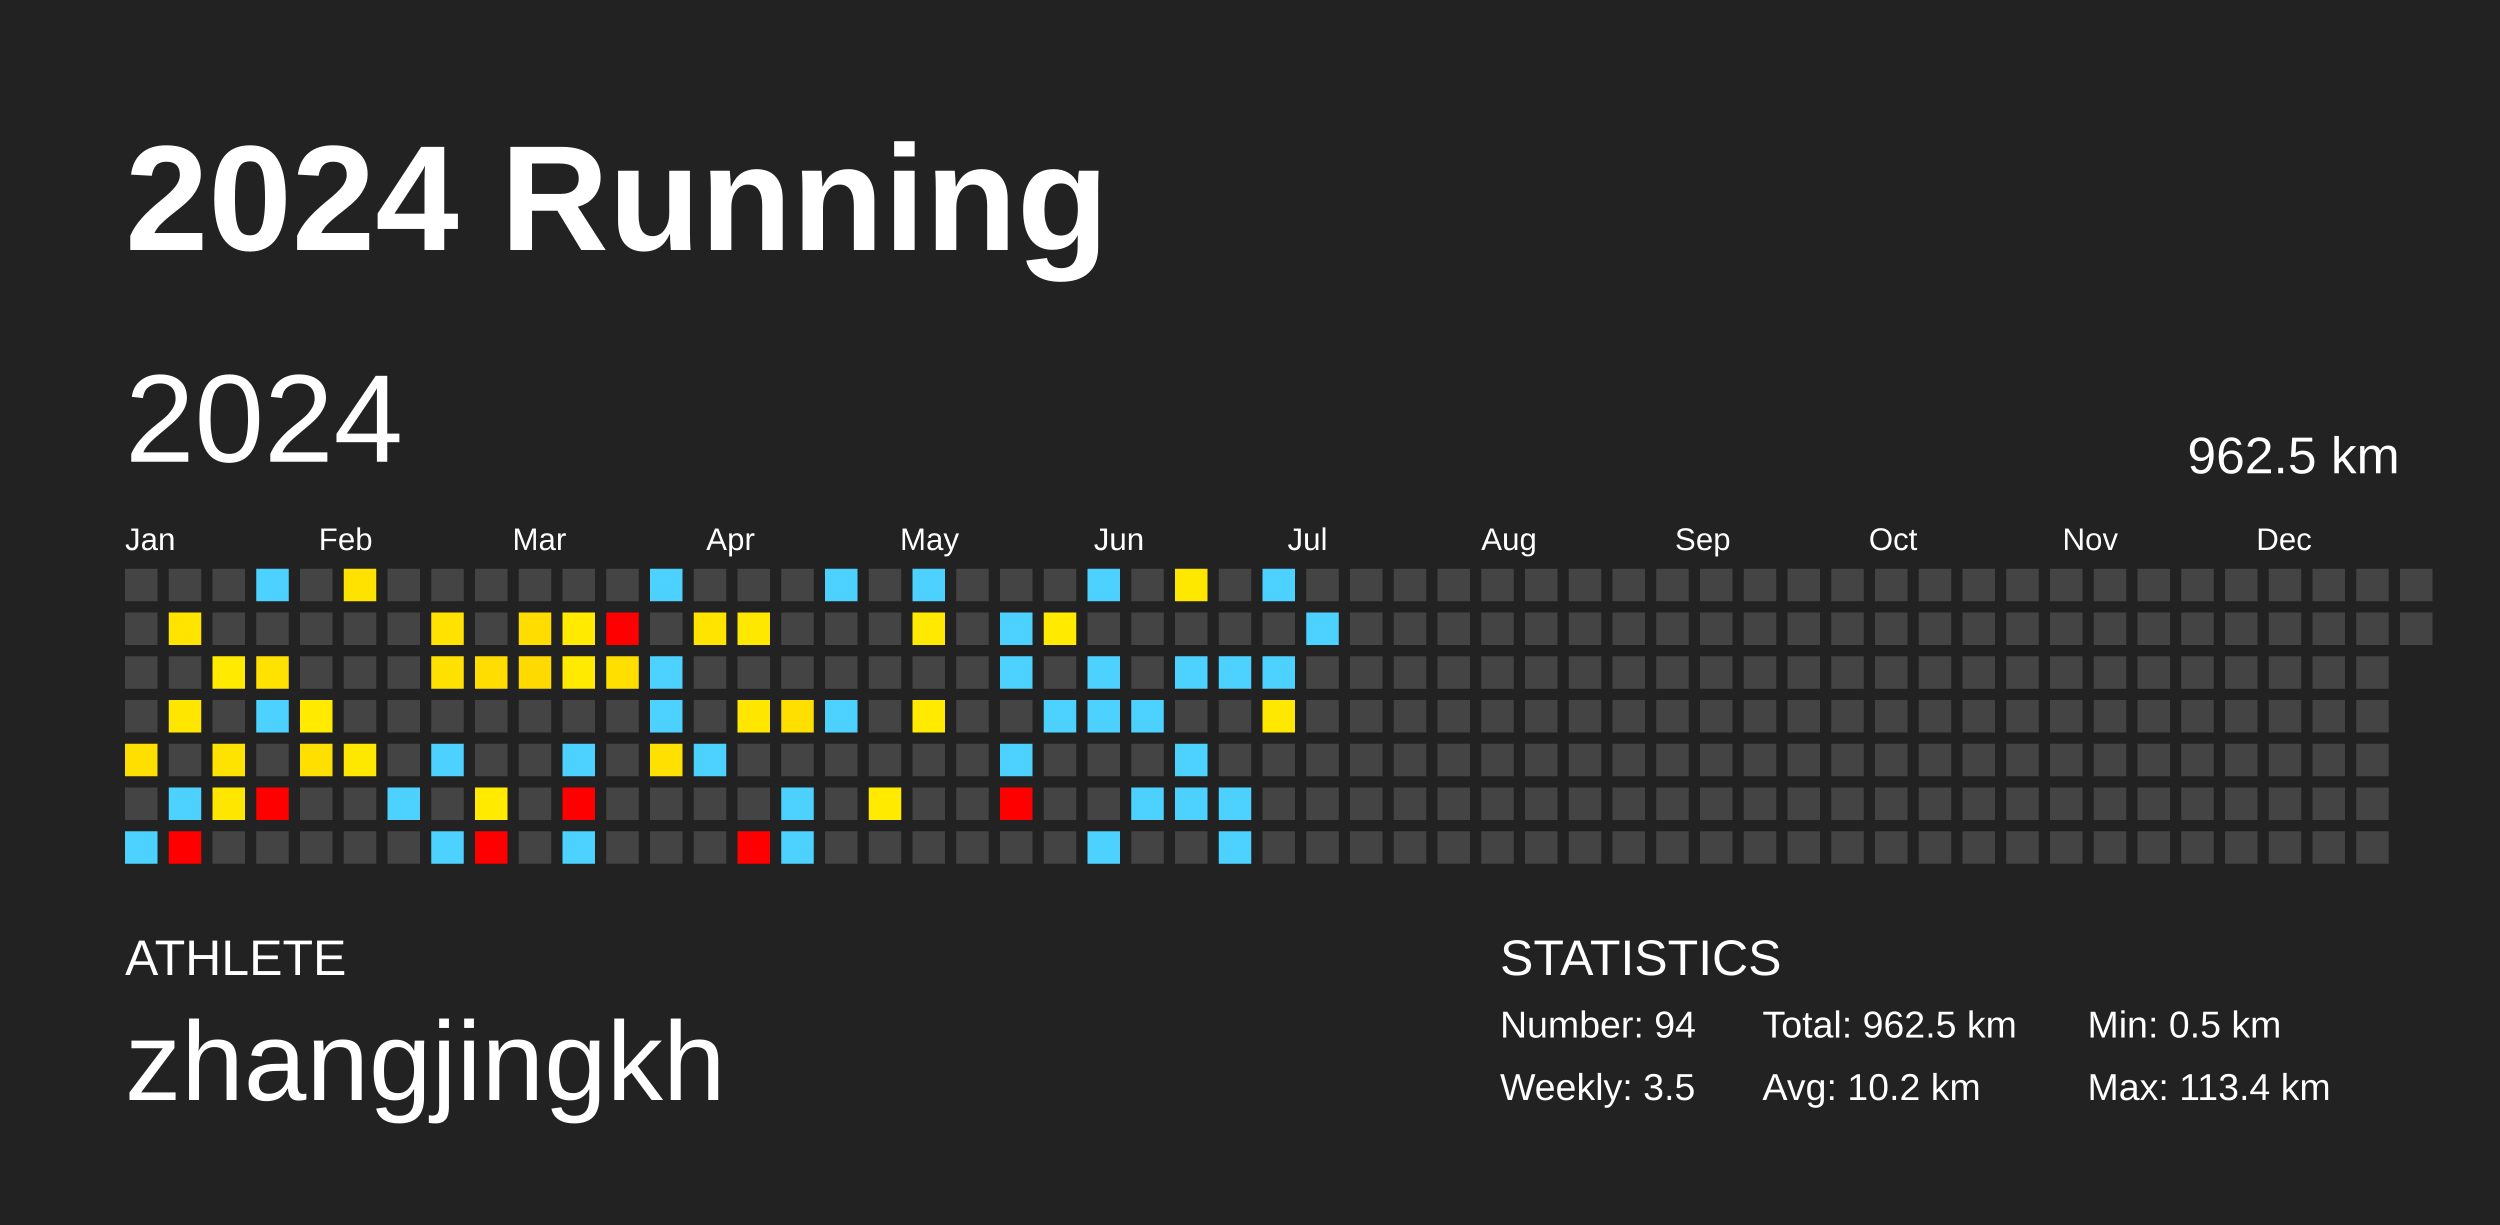
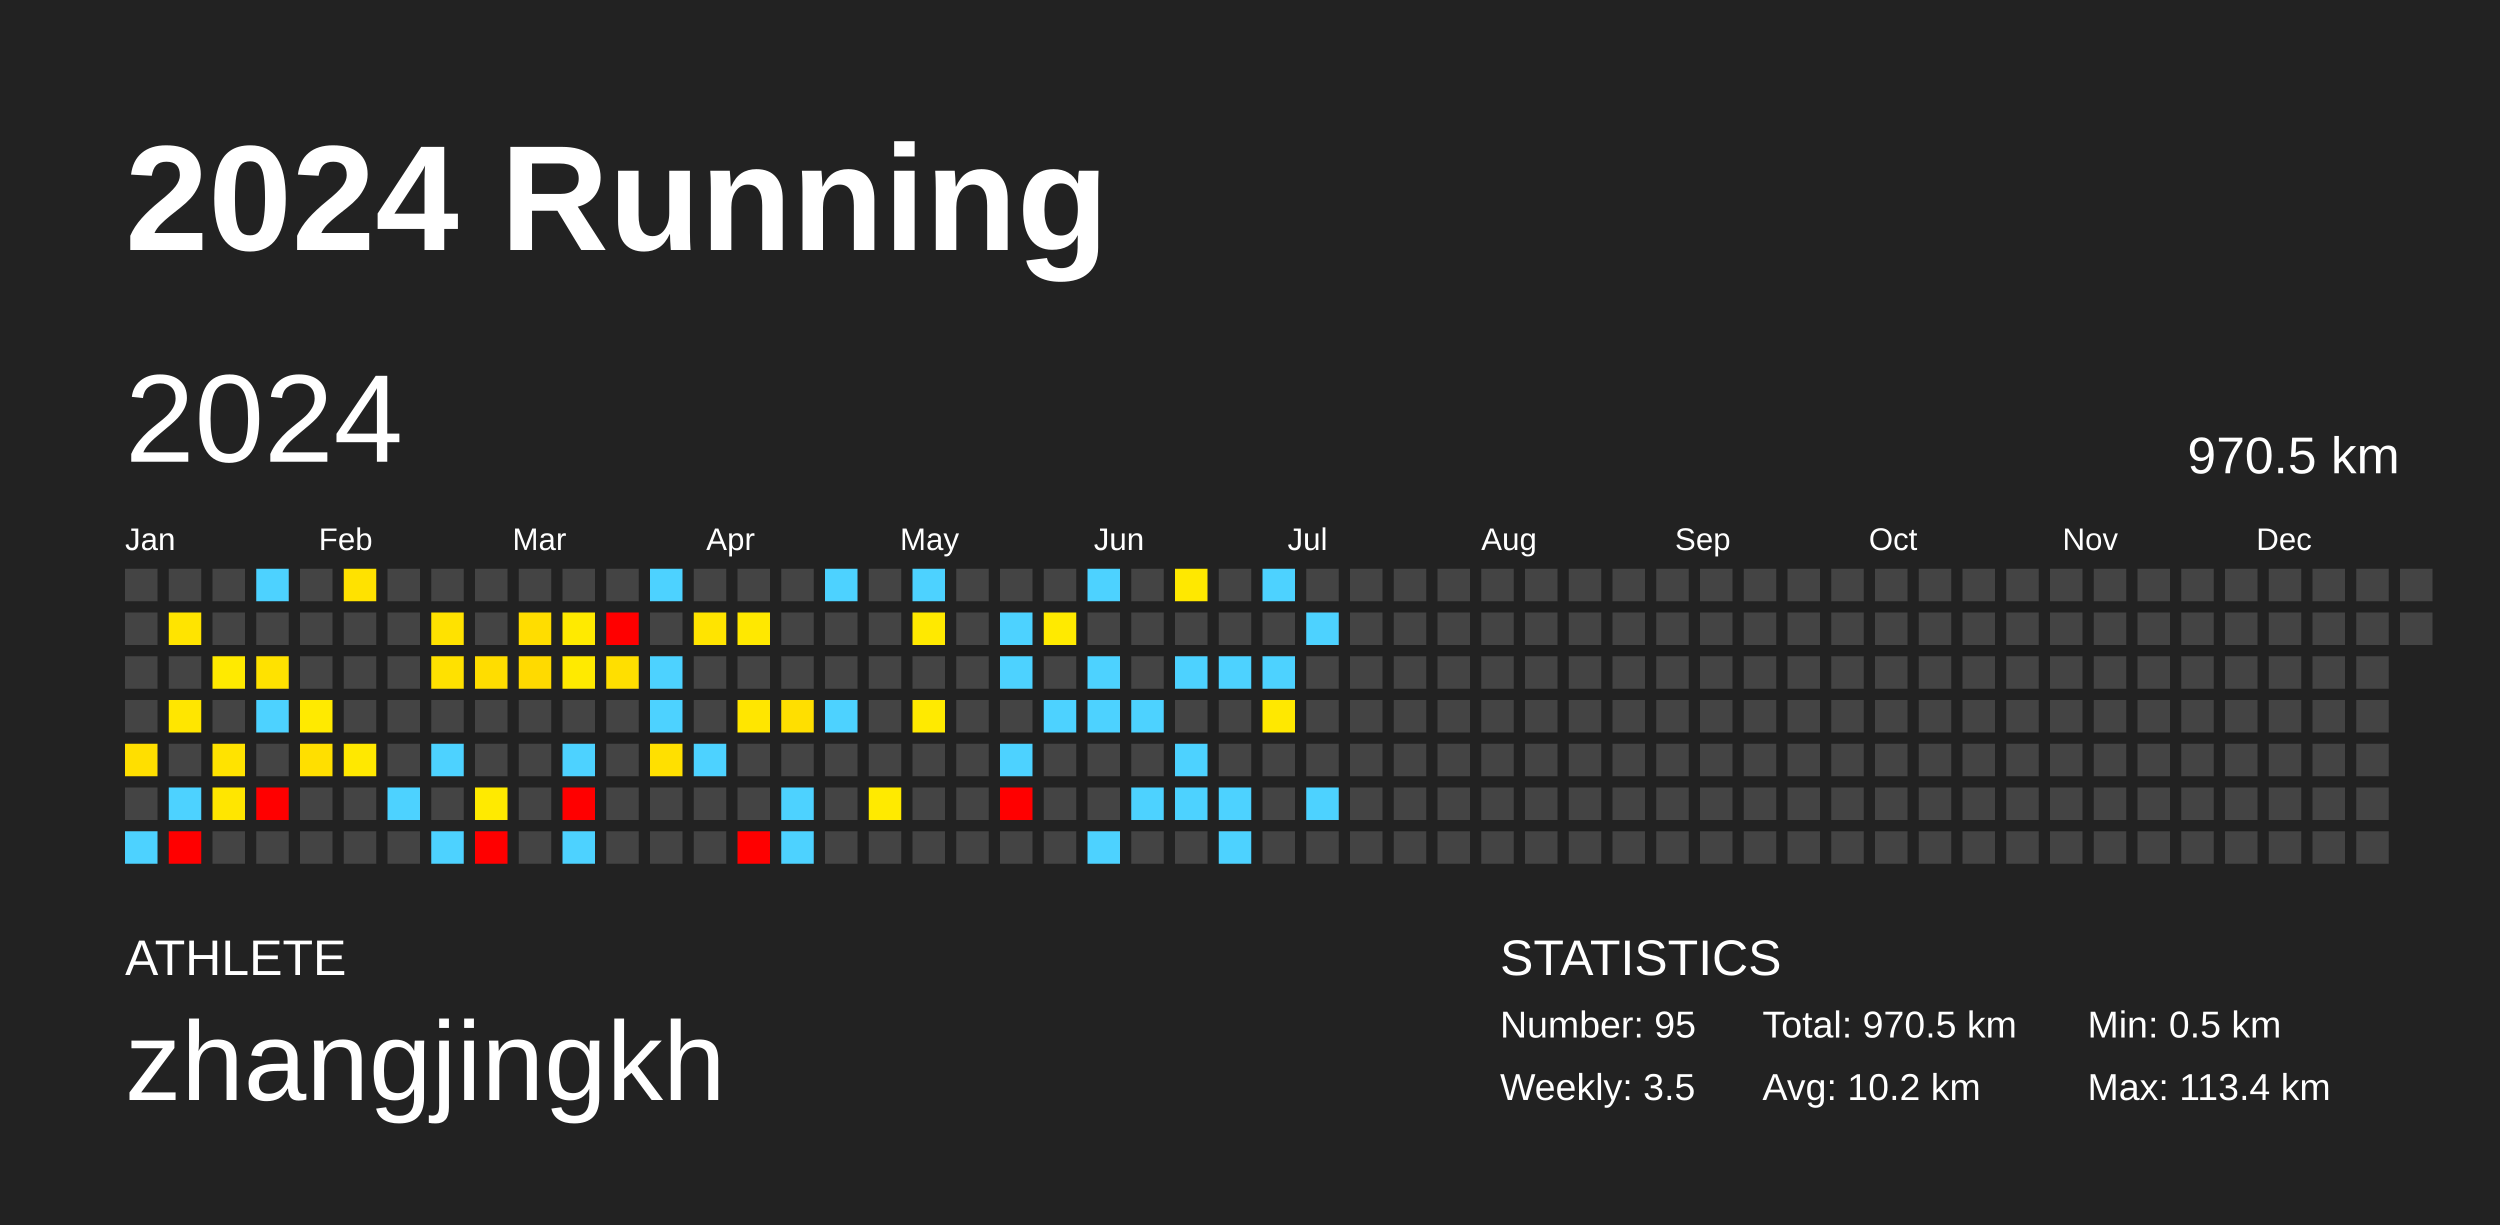
<svg xmlns="http://www.w3.org/2000/svg" baseProfile="full" height="98mm" version="1.1" viewBox="0,0,200,98" width="200mm">
  <defs />
  <rect fill="#222222" height="98" width="200" x="0" y="0" />
  <text fill="#FFFFFF" style="font-size:12px; font-family:Arial; font-weight:bold;" x="10" y="20">2024 Running</text>
  <text fill="#FFFFFF" style="font-size:4px; font-family:Arial" x="10" y="78">ATHLETE</text>
  <text fill="#FFFFFF" style="font-size:9px; font-family:Arial" x="10" y="88">zhangjingkh</text>
  <text fill="#FFFFFF" style="font-size:4px; font-family:Arial" x="120" y="78">STATISTICS</text>
-   <text fill="#FFFFFF" style="font-size:3px; font-family:Arial" x="120" y="83">Number: 94</text>
+   <text fill="#FFFFFF" style="font-size:3px; font-family:Arial" x="120" y="83">Number: 95</text>
  <text fill="#FFFFFF" style="font-size:3px; font-family:Arial" x="120" y="88">Weekly: 3.5</text>
-   <text fill="#FFFFFF" style="font-size:3px; font-family:Arial" x="141" y="83">Total: 962.5 km</text>
+   <text fill="#FFFFFF" style="font-size:3px; font-family:Arial" x="141" y="83">Total: 970.5 km</text>
  <text fill="#FFFFFF" style="font-size:3px; font-family:Arial" x="141" y="88">Avg: 10.2 km</text>
  <text fill="#FFFFFF" style="font-size:3px; font-family:Arial" x="167" y="83">Min: 0.5 km</text>
  <text fill="#FFFFFF" style="font-size:3px; font-family:Arial" x="167" y="88">Max: 113.4 km</text>
  <text dominant-baseline="hanging" fill="#FFFFFF" style="font-size:10.0px; font-family:Arial;" x="10" y="30">2024</text>
-   <text dominant-baseline="hanging" fill="#FFFFFF" style="font-size:4.125px; font-family:Arial;" x="175" y="35">962.5 km</text>
+   <text dominant-baseline="hanging" fill="#FFFFFF" style="font-size:4.125px; font-family:Arial;" x="175" y="35">970.5 km</text>
  <text fill="#FFFFFF" style="font-size:2.5px; font-family:Arial" x="10.0" y="44">Jan</text>
  <text fill="#FFFFFF" style="font-size:2.5px; font-family:Arial" x="25.5" y="44">Feb</text>
  <text fill="#FFFFFF" style="font-size:2.5px; font-family:Arial" x="41.0" y="44">Mar</text>
  <text fill="#FFFFFF" style="font-size:2.5px; font-family:Arial" x="56.5" y="44">Apr</text>
  <text fill="#FFFFFF" style="font-size:2.5px; font-family:Arial" x="72.0" y="44">May</text>
  <text fill="#FFFFFF" style="font-size:2.5px; font-family:Arial" x="87.5" y="44">Jun</text>
  <text fill="#FFFFFF" style="font-size:2.5px; font-family:Arial" x="103.0" y="44">Jul</text>
  <text fill="#FFFFFF" style="font-size:2.5px; font-family:Arial" x="118.5" y="44">Aug</text>
  <text fill="#FFFFFF" style="font-size:2.5px; font-family:Arial" x="134.0" y="44">Sep</text>
  <text fill="#FFFFFF" style="font-size:2.5px; font-family:Arial" x="149.5" y="44">Oct</text>
  <text fill="#FFFFFF" style="font-size:2.5px; font-family:Arial" x="165.0" y="44">Nov</text>
  <text fill="#FFFFFF" style="font-size:2.5px; font-family:Arial" x="180.5" y="44">Dec</text>
  <rect fill="#444444" height="2.6" width="2.6" x="10.0" y="45.5" />
  <rect fill="#444444" height="2.6" width="2.6" x="10.0" y="49.0" />
  <rect fill="#444444" height="2.6" width="2.6" x="10.0" y="52.5" />
  <rect fill="#444444" height="2.6" width="2.6" x="10.0" y="56.0" />
  <rect fill="#ffdf00" height="2.6" width="2.6" x="10.0" y="59.5" />
  <rect fill="#444444" height="2.6" width="2.6" x="10.0" y="63.0" />
  <rect fill="#4dd2ff" height="2.6" width="2.6" x="10.0" y="66.5" />
  <rect fill="#444444" height="2.6" width="2.6" x="13.5" y="45.5" />
  <rect fill="#ffe400" height="2.6" width="2.6" x="13.5" y="49.0" />
  <rect fill="#444444" height="2.6" width="2.6" x="13.5" y="52.5" />
  <rect fill="#ffe600" height="2.6" width="2.6" x="13.5" y="56.0" />
  <rect fill="#444444" height="2.6" width="2.6" x="13.5" y="59.5" />
  <rect fill="#4dd2ff" height="2.6" width="2.6" x="13.5" y="63.0" />
  <rect fill="red" height="2.6" width="2.6" x="13.5" y="66.5" />
  <rect fill="#444444" height="2.6" width="2.6" x="17.0" y="45.5" />
  <rect fill="#444444" height="2.6" width="2.6" x="17.0" y="49.0" />
  <rect fill="#ffea00" height="2.6" width="2.6" x="17.0" y="52.5" />
  <rect fill="#444444" height="2.6" width="2.6" x="17.0" y="56.0" />
  <rect fill="#ffe300" height="2.6" width="2.6" x="17.0" y="59.5" />
  <rect fill="#ffe600" height="2.6" width="2.6" x="17.0" y="63.0" />
  <rect fill="#444444" height="2.6" width="2.6" x="17.0" y="66.5" />
  <rect fill="#4dd2ff" height="2.6" width="2.6" x="20.5" y="45.5" />
  <rect fill="#444444" height="2.6" width="2.6" x="20.5" y="49.0" />
  <rect fill="#ffe200" height="2.6" width="2.6" x="20.5" y="52.5" />
  <rect fill="#4dd2ff" height="2.6" width="2.6" x="20.5" y="56.0" />
  <rect fill="#444444" height="2.6" width="2.6" x="20.5" y="59.5" />
  <rect fill="red" height="2.6" width="2.6" x="20.5" y="63.0" />
  <rect fill="#444444" height="2.6" width="2.6" x="20.5" y="66.5" />
  <rect fill="#444444" height="2.6" width="2.6" x="24.0" y="45.5" />
  <rect fill="#444444" height="2.6" width="2.6" x="24.0" y="49.0" />
  <rect fill="#444444" height="2.6" width="2.6" x="24.0" y="52.5" />
  <rect fill="#ffea00" height="2.6" width="2.6" x="24.0" y="56.0" />
  <rect fill="#ffdf00" height="2.6" width="2.6" x="24.0" y="59.5" />
  <rect fill="#444444" height="2.6" width="2.6" x="24.0" y="63.0" />
  <rect fill="#444444" height="2.6" width="2.6" x="24.0" y="66.5" />
  <rect fill="#ffe200" height="2.6" width="2.6" x="27.5" y="45.5" />
  <rect fill="#444444" height="2.6" width="2.6" x="27.5" y="49.0" />
  <rect fill="#444444" height="2.6" width="2.6" x="27.5" y="52.5" />
  <rect fill="#444444" height="2.6" width="2.6" x="27.5" y="56.0" />
  <rect fill="#ffe800" height="2.6" width="2.6" x="27.5" y="59.5" />
  <rect fill="#444444" height="2.6" width="2.6" x="27.5" y="63.0" />
  <rect fill="#444444" height="2.6" width="2.6" x="27.5" y="66.5" />
  <rect fill="#444444" height="2.6" width="2.6" x="31.0" y="45.5" />
  <rect fill="#444444" height="2.6" width="2.6" x="31.0" y="49.0" />
  <rect fill="#444444" height="2.6" width="2.6" x="31.0" y="52.5" />
  <rect fill="#444444" height="2.6" width="2.6" x="31.0" y="56.0" />
  <rect fill="#444444" height="2.6" width="2.6" x="31.0" y="59.5" />
  <rect fill="#4dd2ff" height="2.6" width="2.6" x="31.0" y="63.0" />
  <rect fill="#444444" height="2.6" width="2.6" x="31.0" y="66.5" />
  <rect fill="#444444" height="2.6" width="2.6" x="34.5" y="45.5" />
  <rect fill="#ffe200" height="2.6" width="2.6" x="34.5" y="49.0" />
  <rect fill="#ffe100" height="2.6" width="2.6" x="34.5" y="52.5" />
  <rect fill="#444444" height="2.6" width="2.6" x="34.5" y="56.0" />
  <rect fill="#4dd2ff" height="2.6" width="2.6" x="34.5" y="59.5" />
  <rect fill="#444444" height="2.6" width="2.6" x="34.5" y="63.0" />
  <rect fill="#4dd2ff" height="2.6" width="2.6" x="34.5" y="66.5" />
  <rect fill="#444444" height="2.6" width="2.6" x="38.0" y="45.5" />
  <rect fill="#444444" height="2.6" width="2.6" x="38.0" y="49.0" />
  <rect fill="#ffdd00" height="2.6" width="2.6" x="38.0" y="52.5" />
  <rect fill="#444444" height="2.6" width="2.6" x="38.0" y="56.0" />
  <rect fill="#444444" height="2.6" width="2.6" x="38.0" y="59.5" />
  <rect fill="#ffea00" height="2.6" width="2.6" x="38.0" y="63.0" />
  <rect fill="red" height="2.6" width="2.6" x="38.0" y="66.5" />
  <rect fill="#444444" height="2.6" width="2.6" x="41.5" y="45.5" />
  <rect fill="#ffdd00" height="2.6" width="2.6" x="41.5" y="49.0" />
  <rect fill="#ffda00" height="2.6" width="2.6" x="41.5" y="52.5" />
  <rect fill="#444444" height="2.6" width="2.6" x="41.5" y="56.0" />
  <rect fill="#444444" height="2.6" width="2.6" x="41.5" y="59.5" />
  <rect fill="#444444" height="2.6" width="2.6" x="41.5" y="63.0" />
  <rect fill="#444444" height="2.6" width="2.6" x="41.5" y="66.5" />
  <rect fill="#444444" height="2.6" width="2.6" x="45.0" y="45.5" />
  <rect fill="#ffea00" height="2.6" width="2.6" x="45.0" y="49.0" />
  <rect fill="#ffea00" height="2.6" width="2.6" x="45.0" y="52.5" />
  <rect fill="#444444" height="2.6" width="2.6" x="45.0" y="56.0" />
  <rect fill="#4dd2ff" height="2.6" width="2.6" x="45.0" y="59.5" />
  <rect fill="red" height="2.6" width="2.6" x="45.0" y="63.0" />
  <rect fill="#4dd2ff" height="2.6" width="2.6" x="45.0" y="66.5" />
  <rect fill="#444444" height="2.6" width="2.6" x="48.5" y="45.5" />
  <rect fill="red" height="2.6" width="2.6" x="48.5" y="49.0" />
  <rect fill="#ffdf00" height="2.6" width="2.6" x="48.5" y="52.5" />
  <rect fill="#444444" height="2.6" width="2.6" x="48.5" y="56.0" />
  <rect fill="#444444" height="2.6" width="2.6" x="48.5" y="59.5" />
  <rect fill="#444444" height="2.6" width="2.6" x="48.5" y="63.0" />
  <rect fill="#444444" height="2.6" width="2.6" x="48.5" y="66.5" />
  <rect fill="#4dd2ff" height="2.6" width="2.6" x="52.0" y="45.5" />
  <rect fill="#444444" height="2.6" width="2.6" x="52.0" y="49.0" />
  <rect fill="#4dd2ff" height="2.6" width="2.6" x="52.0" y="52.5" />
  <rect fill="#4dd2ff" height="2.6" width="2.6" x="52.0" y="56.0" />
  <rect fill="#ffe000" height="2.6" width="2.6" x="52.0" y="59.5" />
  <rect fill="#444444" height="2.6" width="2.6" x="52.0" y="63.0" />
  <rect fill="#444444" height="2.6" width="2.6" x="52.0" y="66.5" />
  <rect fill="#444444" height="2.6" width="2.6" x="55.5" y="45.5" />
  <rect fill="#ffe400" height="2.6" width="2.6" x="55.5" y="49.0" />
  <rect fill="#444444" height="2.6" width="2.6" x="55.5" y="52.5" />
  <rect fill="#444444" height="2.6" width="2.6" x="55.5" y="56.0" />
  <rect fill="#4dd2ff" height="2.6" width="2.6" x="55.5" y="59.5" />
  <rect fill="#444444" height="2.6" width="2.6" x="55.5" y="63.0" />
  <rect fill="#444444" height="2.6" width="2.6" x="55.5" y="66.5" />
  <rect fill="#444444" height="2.6" width="2.6" x="59.0" y="45.5" />
  <rect fill="#ffe800" height="2.6" width="2.6" x="59.0" y="49.0" />
  <rect fill="#444444" height="2.6" width="2.6" x="59.0" y="52.5" />
  <rect fill="#ffe600" height="2.6" width="2.6" x="59.0" y="56.0" />
  <rect fill="#444444" height="2.6" width="2.6" x="59.0" y="59.5" />
  <rect fill="#444444" height="2.6" width="2.6" x="59.0" y="63.0" />
  <rect fill="red" height="2.6" width="2.6" x="59.0" y="66.5" />
  <rect fill="#444444" height="2.6" width="2.6" x="62.5" y="45.5" />
  <rect fill="#444444" height="2.6" width="2.6" x="62.5" y="49.0" />
  <rect fill="#444444" height="2.6" width="2.6" x="62.5" y="52.5" />
  <rect fill="#ffdf00" height="2.6" width="2.6" x="62.5" y="56.0" />
  <rect fill="#444444" height="2.6" width="2.6" x="62.5" y="59.5" />
  <rect fill="#4dd2ff" height="2.6" width="2.6" x="62.5" y="63.0" />
  <rect fill="#4dd2ff" height="2.6" width="2.6" x="62.5" y="66.5" />
  <rect fill="#4dd2ff" height="2.6" width="2.6" x="66.0" y="45.5" />
  <rect fill="#444444" height="2.6" width="2.6" x="66.0" y="49.0" />
  <rect fill="#444444" height="2.6" width="2.6" x="66.0" y="52.5" />
  <rect fill="#4dd2ff" height="2.6" width="2.6" x="66.0" y="56.0" />
  <rect fill="#444444" height="2.6" width="2.6" x="66.0" y="59.5" />
  <rect fill="#444444" height="2.6" width="2.6" x="66.0" y="63.0" />
  <rect fill="#444444" height="2.6" width="2.6" x="66.0" y="66.5" />
  <rect fill="#444444" height="2.6" width="2.6" x="69.5" y="45.5" />
  <rect fill="#444444" height="2.6" width="2.6" x="69.5" y="49.0" />
  <rect fill="#444444" height="2.6" width="2.6" x="69.5" y="52.5" />
  <rect fill="#444444" height="2.6" width="2.6" x="69.5" y="56.0" />
  <rect fill="#444444" height="2.6" width="2.6" x="69.5" y="59.5" />
  <rect fill="#ffea00" height="2.6" width="2.6" x="69.5" y="63.0" />
  <rect fill="#444444" height="2.6" width="2.6" x="69.5" y="66.5" />
  <rect fill="#4dd2ff" height="2.6" width="2.6" x="73.0" y="45.5" />
  <rect fill="#ffe900" height="2.6" width="2.6" x="73.0" y="49.0" />
  <rect fill="#444444" height="2.6" width="2.6" x="73.0" y="52.5" />
  <rect fill="#ffea00" height="2.6" width="2.6" x="73.0" y="56.0" />
  <rect fill="#444444" height="2.6" width="2.6" x="73.0" y="59.5" />
  <rect fill="#444444" height="2.6" width="2.6" x="73.0" y="63.0" />
  <rect fill="#444444" height="2.6" width="2.6" x="73.0" y="66.5" />
  <rect fill="#444444" height="2.6" width="2.6" x="76.5" y="45.5" />
  <rect fill="#444444" height="2.6" width="2.6" x="76.5" y="49.0" />
  <rect fill="#444444" height="2.6" width="2.6" x="76.5" y="52.5" />
  <rect fill="#444444" height="2.6" width="2.6" x="76.5" y="56.0" />
  <rect fill="#444444" height="2.6" width="2.6" x="76.5" y="59.5" />
  <rect fill="#444444" height="2.6" width="2.6" x="76.5" y="63.0" />
  <rect fill="#444444" height="2.6" width="2.6" x="76.5" y="66.5" />
  <rect fill="#444444" height="2.6" width="2.6" x="80.0" y="45.5" />
  <rect fill="#4dd2ff" height="2.6" width="2.6" x="80.0" y="49.0" />
  <rect fill="#4dd2ff" height="2.6" width="2.6" x="80.0" y="52.5" />
  <rect fill="#444444" height="2.6" width="2.6" x="80.0" y="56.0" />
  <rect fill="#4dd2ff" height="2.6" width="2.6" x="80.0" y="59.5" />
  <rect fill="red" height="2.6" width="2.6" x="80.0" y="63.0" />
  <rect fill="#444444" height="2.6" width="2.6" x="80.0" y="66.5" />
  <rect fill="#444444" height="2.6" width="2.6" x="83.5" y="45.5" />
  <rect fill="#ffea00" height="2.6" width="2.6" x="83.5" y="49.0" />
  <rect fill="#444444" height="2.6" width="2.6" x="83.5" y="52.5" />
  <rect fill="#4dd2ff" height="2.6" width="2.6" x="83.5" y="56.0" />
  <rect fill="#444444" height="2.6" width="2.6" x="83.5" y="59.5" />
  <rect fill="#444444" height="2.6" width="2.6" x="83.5" y="63.0" />
  <rect fill="#444444" height="2.6" width="2.6" x="83.5" y="66.5" />
  <rect fill="#4dd2ff" height="2.6" width="2.6" x="87.0" y="45.5" />
  <rect fill="#444444" height="2.6" width="2.6" x="87.0" y="49.0" />
  <rect fill="#4dd2ff" height="2.6" width="2.6" x="87.0" y="52.5" />
  <rect fill="#4dd2ff" height="2.6" width="2.6" x="87.0" y="56.0" />
  <rect fill="#444444" height="2.6" width="2.6" x="87.0" y="59.5" />
  <rect fill="#444444" height="2.6" width="2.6" x="87.0" y="63.0" />
  <rect fill="#4dd2ff" height="2.6" width="2.6" x="87.0" y="66.5" />
  <rect fill="#444444" height="2.6" width="2.6" x="90.5" y="45.5" />
  <rect fill="#444444" height="2.6" width="2.6" x="90.5" y="49.0" />
  <rect fill="#444444" height="2.6" width="2.6" x="90.5" y="52.5" />
  <rect fill="#4dd2ff" height="2.6" width="2.6" x="90.5" y="56.0" />
  <rect fill="#444444" height="2.6" width="2.6" x="90.5" y="59.5" />
  <rect fill="#4dd2ff" height="2.6" width="2.6" x="90.5" y="63.0" />
  <rect fill="#444444" height="2.6" width="2.6" x="90.5" y="66.5" />
  <rect fill="#ffe800" height="2.6" width="2.6" x="94.0" y="45.5" />
  <rect fill="#444444" height="2.6" width="2.6" x="94.0" y="49.0" />
  <rect fill="#4dd2ff" height="2.6" width="2.6" x="94.0" y="52.5" />
  <rect fill="#444444" height="2.6" width="2.6" x="94.0" y="56.0" />
  <rect fill="#4dd2ff" height="2.6" width="2.6" x="94.0" y="59.5" />
  <rect fill="#4dd2ff" height="2.6" width="2.6" x="94.0" y="63.0" />
  <rect fill="#444444" height="2.6" width="2.6" x="94.0" y="66.5" />
  <rect fill="#444444" height="2.6" width="2.6" x="97.5" y="45.5" />
  <rect fill="#444444" height="2.6" width="2.6" x="97.5" y="49.0" />
  <rect fill="#4dd2ff" height="2.6" width="2.6" x="97.5" y="52.5" />
  <rect fill="#444444" height="2.6" width="2.6" x="97.5" y="56.0" />
  <rect fill="#444444" height="2.6" width="2.6" x="97.5" y="59.5" />
  <rect fill="#4dd2ff" height="2.6" width="2.6" x="97.5" y="63.0" />
  <rect fill="#4dd2ff" height="2.6" width="2.6" x="97.5" y="66.5" />
  <rect fill="#4dd2ff" height="2.6" width="2.6" x="101.0" y="45.5" />
  <rect fill="#444444" height="2.6" width="2.6" x="101.0" y="49.0" />
  <rect fill="#4dd2ff" height="2.6" width="2.6" x="101.0" y="52.5" />
  <rect fill="#ffe800" height="2.6" width="2.6" x="101.0" y="56.0" />
  <rect fill="#444444" height="2.6" width="2.6" x="101.0" y="59.5" />
  <rect fill="#444444" height="2.6" width="2.6" x="101.0" y="63.0" />
  <rect fill="#444444" height="2.6" width="2.6" x="101.0" y="66.5" />
  <rect fill="#444444" height="2.6" width="2.6" x="104.5" y="45.5" />
  <rect fill="#4dd2ff" height="2.6" width="2.6" x="104.5" y="49.0" />
  <rect fill="#444444" height="2.6" width="2.6" x="104.5" y="52.5" />
  <rect fill="#444444" height="2.6" width="2.6" x="104.5" y="56.0" />
  <rect fill="#444444" height="2.6" width="2.6" x="104.5" y="59.5" />
-   <rect fill="#444444" height="2.6" width="2.6" x="104.5" y="63.0" />
+   <rect fill="#4dd2ff" height="2.6" width="2.6" x="104.5" y="63.0" />
  <rect fill="#444444" height="2.6" width="2.6" x="104.5" y="66.5" />
  <rect fill="#444444" height="2.6" width="2.6" x="108.0" y="45.5" />
  <rect fill="#444444" height="2.6" width="2.6" x="108.0" y="49.0" />
  <rect fill="#444444" height="2.6" width="2.6" x="108.0" y="52.5" />
  <rect fill="#444444" height="2.6" width="2.6" x="108.0" y="56.0" />
  <rect fill="#444444" height="2.6" width="2.6" x="108.0" y="59.5" />
  <rect fill="#444444" height="2.6" width="2.6" x="108.0" y="63.0" />
  <rect fill="#444444" height="2.6" width="2.6" x="108.0" y="66.5" />
  <rect fill="#444444" height="2.6" width="2.6" x="111.5" y="45.5" />
  <rect fill="#444444" height="2.6" width="2.6" x="111.5" y="49.0" />
  <rect fill="#444444" height="2.6" width="2.6" x="111.5" y="52.5" />
  <rect fill="#444444" height="2.6" width="2.6" x="111.5" y="56.0" />
  <rect fill="#444444" height="2.6" width="2.6" x="111.5" y="59.5" />
  <rect fill="#444444" height="2.6" width="2.6" x="111.5" y="63.0" />
  <rect fill="#444444" height="2.6" width="2.6" x="111.5" y="66.5" />
  <rect fill="#444444" height="2.6" width="2.6" x="115.0" y="45.5" />
  <rect fill="#444444" height="2.6" width="2.6" x="115.0" y="49.0" />
  <rect fill="#444444" height="2.6" width="2.6" x="115.0" y="52.5" />
  <rect fill="#444444" height="2.6" width="2.6" x="115.0" y="56.0" />
  <rect fill="#444444" height="2.6" width="2.6" x="115.0" y="59.5" />
  <rect fill="#444444" height="2.6" width="2.6" x="115.0" y="63.0" />
  <rect fill="#444444" height="2.6" width="2.6" x="115.0" y="66.5" />
  <rect fill="#444444" height="2.6" width="2.6" x="118.5" y="45.5" />
  <rect fill="#444444" height="2.6" width="2.6" x="118.5" y="49.0" />
  <rect fill="#444444" height="2.6" width="2.6" x="118.5" y="52.5" />
  <rect fill="#444444" height="2.6" width="2.6" x="118.5" y="56.0" />
  <rect fill="#444444" height="2.6" width="2.6" x="118.5" y="59.5" />
  <rect fill="#444444" height="2.6" width="2.6" x="118.5" y="63.0" />
  <rect fill="#444444" height="2.6" width="2.6" x="118.5" y="66.5" />
  <rect fill="#444444" height="2.6" width="2.6" x="122.0" y="45.5" />
  <rect fill="#444444" height="2.6" width="2.6" x="122.0" y="49.0" />
  <rect fill="#444444" height="2.6" width="2.6" x="122.0" y="52.5" />
  <rect fill="#444444" height="2.6" width="2.6" x="122.0" y="56.0" />
  <rect fill="#444444" height="2.6" width="2.6" x="122.0" y="59.5" />
  <rect fill="#444444" height="2.6" width="2.6" x="122.0" y="63.0" />
  <rect fill="#444444" height="2.6" width="2.6" x="122.0" y="66.5" />
  <rect fill="#444444" height="2.6" width="2.6" x="125.5" y="45.5" />
  <rect fill="#444444" height="2.6" width="2.6" x="125.5" y="49.0" />
  <rect fill="#444444" height="2.6" width="2.6" x="125.5" y="52.5" />
  <rect fill="#444444" height="2.6" width="2.6" x="125.5" y="56.0" />
  <rect fill="#444444" height="2.6" width="2.6" x="125.5" y="59.5" />
  <rect fill="#444444" height="2.6" width="2.6" x="125.5" y="63.0" />
  <rect fill="#444444" height="2.6" width="2.6" x="125.5" y="66.5" />
  <rect fill="#444444" height="2.6" width="2.6" x="129.0" y="45.5" />
  <rect fill="#444444" height="2.6" width="2.6" x="129.0" y="49.0" />
  <rect fill="#444444" height="2.6" width="2.6" x="129.0" y="52.5" />
  <rect fill="#444444" height="2.6" width="2.6" x="129.0" y="56.0" />
  <rect fill="#444444" height="2.6" width="2.6" x="129.0" y="59.5" />
  <rect fill="#444444" height="2.6" width="2.6" x="129.0" y="63.0" />
  <rect fill="#444444" height="2.6" width="2.6" x="129.0" y="66.5" />
  <rect fill="#444444" height="2.6" width="2.6" x="132.5" y="45.5" />
  <rect fill="#444444" height="2.6" width="2.6" x="132.5" y="49.0" />
  <rect fill="#444444" height="2.6" width="2.6" x="132.5" y="52.5" />
  <rect fill="#444444" height="2.6" width="2.6" x="132.5" y="56.0" />
  <rect fill="#444444" height="2.6" width="2.6" x="132.5" y="59.5" />
  <rect fill="#444444" height="2.6" width="2.6" x="132.5" y="63.0" />
  <rect fill="#444444" height="2.6" width="2.6" x="132.5" y="66.5" />
  <rect fill="#444444" height="2.6" width="2.6" x="136.0" y="45.5" />
  <rect fill="#444444" height="2.6" width="2.6" x="136.0" y="49.0" />
  <rect fill="#444444" height="2.6" width="2.6" x="136.0" y="52.5" />
  <rect fill="#444444" height="2.6" width="2.6" x="136.0" y="56.0" />
  <rect fill="#444444" height="2.6" width="2.6" x="136.0" y="59.5" />
  <rect fill="#444444" height="2.6" width="2.6" x="136.0" y="63.0" />
  <rect fill="#444444" height="2.6" width="2.6" x="136.0" y="66.5" />
  <rect fill="#444444" height="2.6" width="2.6" x="139.5" y="45.5" />
  <rect fill="#444444" height="2.6" width="2.6" x="139.5" y="49.0" />
  <rect fill="#444444" height="2.6" width="2.6" x="139.5" y="52.5" />
  <rect fill="#444444" height="2.6" width="2.6" x="139.5" y="56.0" />
  <rect fill="#444444" height="2.6" width="2.6" x="139.5" y="59.5" />
  <rect fill="#444444" height="2.6" width="2.6" x="139.5" y="63.0" />
  <rect fill="#444444" height="2.6" width="2.6" x="139.5" y="66.5" />
  <rect fill="#444444" height="2.6" width="2.6" x="143.0" y="45.5" />
  <rect fill="#444444" height="2.6" width="2.6" x="143.0" y="49.0" />
  <rect fill="#444444" height="2.6" width="2.6" x="143.0" y="52.5" />
  <rect fill="#444444" height="2.6" width="2.6" x="143.0" y="56.0" />
  <rect fill="#444444" height="2.6" width="2.6" x="143.0" y="59.5" />
  <rect fill="#444444" height="2.6" width="2.6" x="143.0" y="63.0" />
  <rect fill="#444444" height="2.6" width="2.6" x="143.0" y="66.5" />
  <rect fill="#444444" height="2.6" width="2.6" x="146.5" y="45.5" />
  <rect fill="#444444" height="2.6" width="2.6" x="146.5" y="49.0" />
  <rect fill="#444444" height="2.6" width="2.6" x="146.5" y="52.5" />
  <rect fill="#444444" height="2.6" width="2.6" x="146.5" y="56.0" />
  <rect fill="#444444" height="2.6" width="2.6" x="146.5" y="59.5" />
  <rect fill="#444444" height="2.6" width="2.6" x="146.5" y="63.0" />
  <rect fill="#444444" height="2.6" width="2.6" x="146.5" y="66.5" />
  <rect fill="#444444" height="2.6" width="2.6" x="150.0" y="45.5" />
  <rect fill="#444444" height="2.6" width="2.6" x="150.0" y="49.0" />
  <rect fill="#444444" height="2.6" width="2.6" x="150.0" y="52.5" />
  <rect fill="#444444" height="2.6" width="2.6" x="150.0" y="56.0" />
  <rect fill="#444444" height="2.6" width="2.6" x="150.0" y="59.5" />
  <rect fill="#444444" height="2.6" width="2.6" x="150.0" y="63.0" />
  <rect fill="#444444" height="2.6" width="2.6" x="150.0" y="66.5" />
  <rect fill="#444444" height="2.6" width="2.6" x="153.5" y="45.5" />
  <rect fill="#444444" height="2.6" width="2.6" x="153.5" y="49.0" />
  <rect fill="#444444" height="2.6" width="2.6" x="153.5" y="52.5" />
  <rect fill="#444444" height="2.6" width="2.6" x="153.5" y="56.0" />
  <rect fill="#444444" height="2.6" width="2.6" x="153.5" y="59.5" />
  <rect fill="#444444" height="2.6" width="2.6" x="153.5" y="63.0" />
  <rect fill="#444444" height="2.6" width="2.6" x="153.5" y="66.5" />
  <rect fill="#444444" height="2.6" width="2.6" x="157.0" y="45.5" />
  <rect fill="#444444" height="2.6" width="2.6" x="157.0" y="49.0" />
  <rect fill="#444444" height="2.6" width="2.6" x="157.0" y="52.5" />
  <rect fill="#444444" height="2.6" width="2.6" x="157.0" y="56.0" />
  <rect fill="#444444" height="2.6" width="2.6" x="157.0" y="59.5" />
  <rect fill="#444444" height="2.6" width="2.6" x="157.0" y="63.0" />
  <rect fill="#444444" height="2.6" width="2.6" x="157.0" y="66.5" />
  <rect fill="#444444" height="2.6" width="2.6" x="160.5" y="45.5" />
  <rect fill="#444444" height="2.6" width="2.6" x="160.5" y="49.0" />
  <rect fill="#444444" height="2.6" width="2.6" x="160.5" y="52.5" />
  <rect fill="#444444" height="2.6" width="2.6" x="160.5" y="56.0" />
  <rect fill="#444444" height="2.6" width="2.6" x="160.5" y="59.5" />
  <rect fill="#444444" height="2.6" width="2.6" x="160.5" y="63.0" />
  <rect fill="#444444" height="2.6" width="2.6" x="160.5" y="66.5" />
  <rect fill="#444444" height="2.6" width="2.6" x="164.0" y="45.5" />
  <rect fill="#444444" height="2.6" width="2.6" x="164.0" y="49.0" />
  <rect fill="#444444" height="2.6" width="2.6" x="164.0" y="52.5" />
  <rect fill="#444444" height="2.6" width="2.6" x="164.0" y="56.0" />
  <rect fill="#444444" height="2.6" width="2.6" x="164.0" y="59.5" />
  <rect fill="#444444" height="2.6" width="2.6" x="164.0" y="63.0" />
  <rect fill="#444444" height="2.6" width="2.6" x="164.0" y="66.5" />
  <rect fill="#444444" height="2.6" width="2.6" x="167.5" y="45.5" />
  <rect fill="#444444" height="2.6" width="2.6" x="167.5" y="49.0" />
  <rect fill="#444444" height="2.6" width="2.6" x="167.5" y="52.5" />
  <rect fill="#444444" height="2.6" width="2.6" x="167.5" y="56.0" />
  <rect fill="#444444" height="2.6" width="2.6" x="167.5" y="59.5" />
  <rect fill="#444444" height="2.6" width="2.6" x="167.5" y="63.0" />
  <rect fill="#444444" height="2.6" width="2.6" x="167.5" y="66.5" />
  <rect fill="#444444" height="2.6" width="2.6" x="171.0" y="45.5" />
  <rect fill="#444444" height="2.6" width="2.6" x="171.0" y="49.0" />
  <rect fill="#444444" height="2.6" width="2.6" x="171.0" y="52.5" />
  <rect fill="#444444" height="2.6" width="2.6" x="171.0" y="56.0" />
  <rect fill="#444444" height="2.6" width="2.6" x="171.0" y="59.5" />
  <rect fill="#444444" height="2.6" width="2.6" x="171.0" y="63.0" />
  <rect fill="#444444" height="2.6" width="2.6" x="171.0" y="66.5" />
  <rect fill="#444444" height="2.6" width="2.6" x="174.5" y="45.5" />
  <rect fill="#444444" height="2.6" width="2.6" x="174.5" y="49.0" />
  <rect fill="#444444" height="2.6" width="2.6" x="174.5" y="52.5" />
  <rect fill="#444444" height="2.6" width="2.6" x="174.5" y="56.0" />
  <rect fill="#444444" height="2.6" width="2.6" x="174.5" y="59.5" />
  <rect fill="#444444" height="2.6" width="2.6" x="174.5" y="63.0" />
  <rect fill="#444444" height="2.6" width="2.6" x="174.5" y="66.5" />
  <rect fill="#444444" height="2.6" width="2.6" x="178.0" y="45.5" />
  <rect fill="#444444" height="2.6" width="2.6" x="178.0" y="49.0" />
  <rect fill="#444444" height="2.6" width="2.6" x="178.0" y="52.5" />
  <rect fill="#444444" height="2.6" width="2.6" x="178.0" y="56.0" />
  <rect fill="#444444" height="2.6" width="2.6" x="178.0" y="59.5" />
  <rect fill="#444444" height="2.6" width="2.6" x="178.0" y="63.0" />
  <rect fill="#444444" height="2.6" width="2.6" x="178.0" y="66.5" />
  <rect fill="#444444" height="2.6" width="2.6" x="181.5" y="45.5" />
  <rect fill="#444444" height="2.6" width="2.6" x="181.5" y="49.0" />
  <rect fill="#444444" height="2.6" width="2.6" x="181.5" y="52.5" />
  <rect fill="#444444" height="2.6" width="2.6" x="181.5" y="56.0" />
  <rect fill="#444444" height="2.6" width="2.6" x="181.5" y="59.5" />
  <rect fill="#444444" height="2.6" width="2.6" x="181.5" y="63.0" />
  <rect fill="#444444" height="2.6" width="2.6" x="181.5" y="66.5" />
  <rect fill="#444444" height="2.6" width="2.6" x="185.0" y="45.5" />
  <rect fill="#444444" height="2.6" width="2.6" x="185.0" y="49.0" />
  <rect fill="#444444" height="2.6" width="2.6" x="185.0" y="52.5" />
  <rect fill="#444444" height="2.6" width="2.6" x="185.0" y="56.0" />
  <rect fill="#444444" height="2.6" width="2.6" x="185.0" y="59.5" />
  <rect fill="#444444" height="2.6" width="2.6" x="185.0" y="63.0" />
  <rect fill="#444444" height="2.6" width="2.6" x="185.0" y="66.5" />
  <rect fill="#444444" height="2.6" width="2.6" x="188.5" y="45.5" />
  <rect fill="#444444" height="2.6" width="2.6" x="188.5" y="49.0" />
  <rect fill="#444444" height="2.6" width="2.6" x="188.5" y="52.5" />
  <rect fill="#444444" height="2.6" width="2.6" x="188.5" y="56.0" />
  <rect fill="#444444" height="2.6" width="2.6" x="188.5" y="59.5" />
  <rect fill="#444444" height="2.6" width="2.6" x="188.5" y="63.0" />
  <rect fill="#444444" height="2.6" width="2.6" x="188.5" y="66.5" />
  <rect fill="#444444" height="2.6" width="2.6" x="192.0" y="45.5" />
  <rect fill="#444444" height="2.6" width="2.6" x="192.0" y="49.0" />
</svg>
